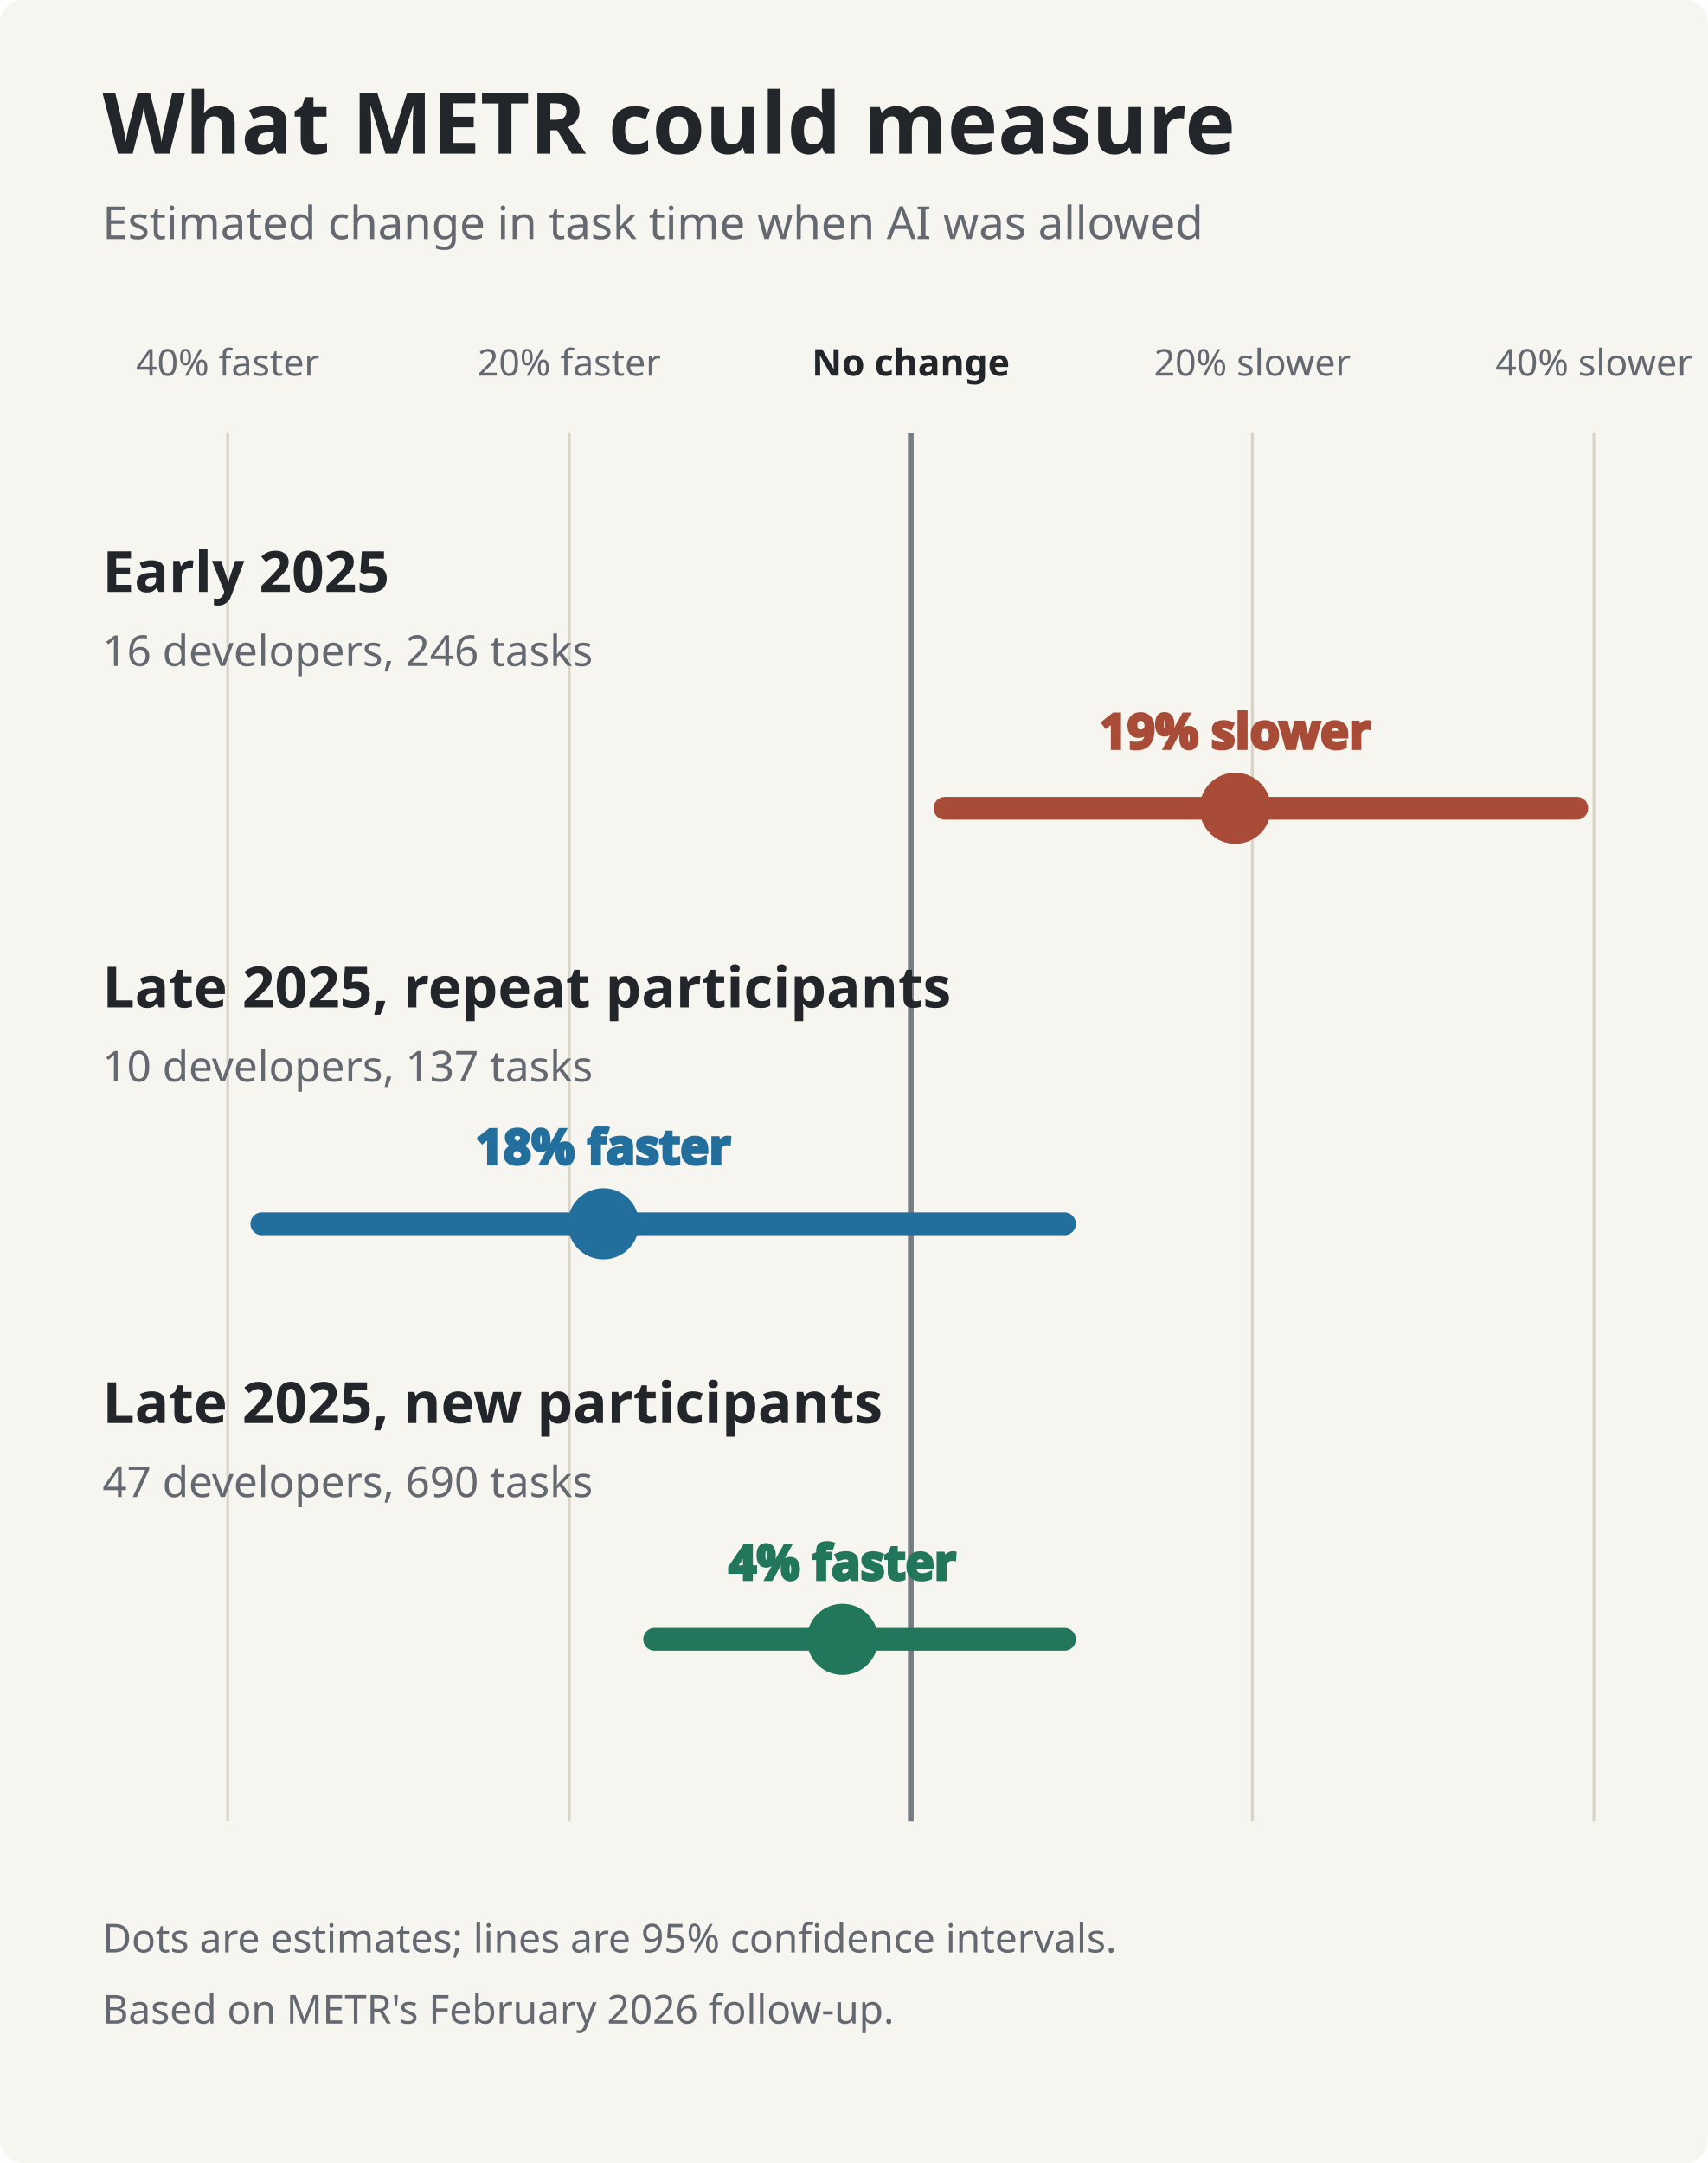
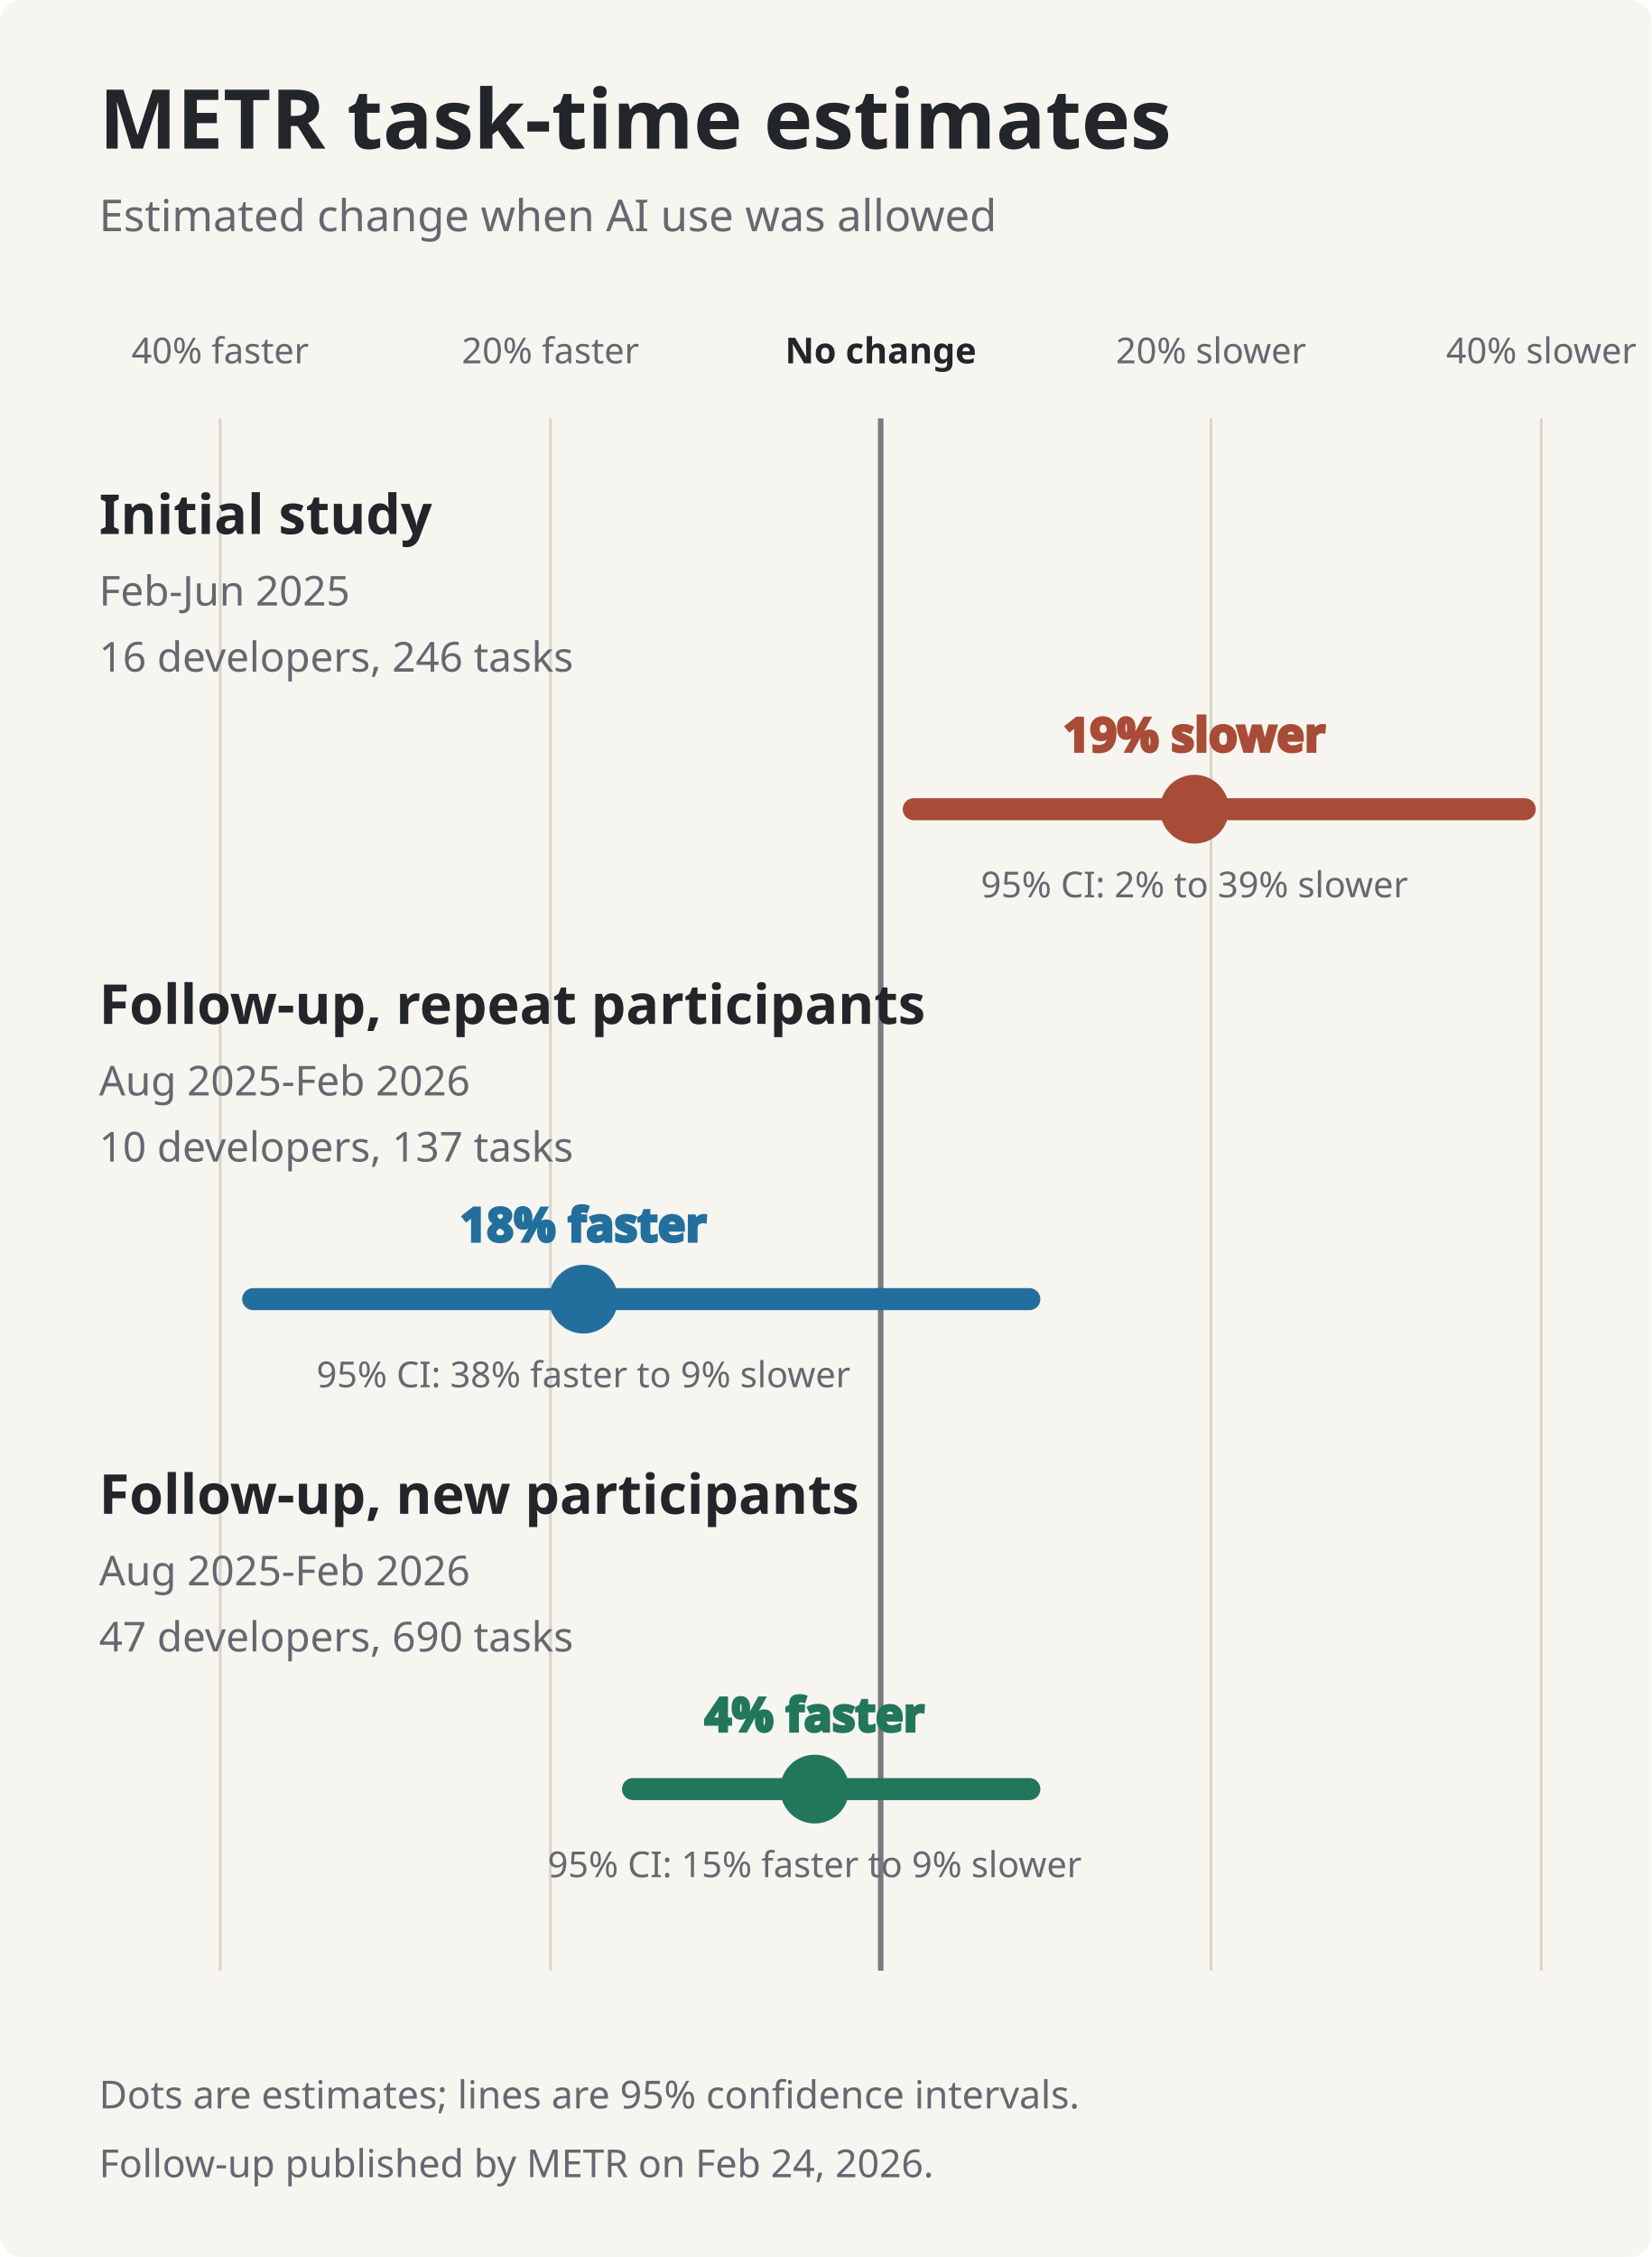
- <svg xmlns="http://www.w3.org/2000/svg" width="600" height="760" viewBox="0 0 600 760" role="img" aria-labelledby="title desc">
+ <svg xmlns="http://www.w3.org/2000/svg" width="600" height="820" viewBox="0 0 600 820" role="img" aria-labelledby="title desc">
  <style>
    .background { fill: #f7f5ef; }
    .ink { fill: #22252a; }
    .muted { fill: #646870; }
    .grid { stroke: #d8d4ca; }
    .baseline { stroke: #777b82; }
    .early { fill: #a84b37; stroke: #a84b37; }
    .repeat { fill: #226f9d; stroke: #226f9d; }
    .new { fill: #21765b; stroke: #21765b; }

    @media (prefers-color-scheme: dark) {
      .background { fill: #1b1d20; }
      .ink { fill: #f1f1ed; }
      .muted { fill: #b2b3b1; }
      .grid { stroke: #3e4145; }
      .baseline { stroke: #a5a7a8; }
      .early { fill: #e27a61; stroke: #e27a61; }
      .repeat { fill: #67acd4; stroke: #67acd4; }
      .new { fill: #60b493; stroke: #60b493; }
    }
  </style>
-   <rect class="background" width="600" height="760" rx="8" />
-   <text class="ink" x="36" y="54" font-family="system-ui, sans-serif" font-size="30" font-weight="650">What METR could measure</text>
-   <text class="muted" x="36" y="84" font-family="system-ui, sans-serif" font-size="16">Estimated change in task time when AI was allowed</text>
+   <rect class="background" width="600" height="820" rx="8" />
+   <text class="ink" x="36" y="54" font-family="system-ui, sans-serif" font-size="30" font-weight="650">METR task-time estimates</text>
+   <text class="muted" x="36" y="84" font-family="system-ui, sans-serif" font-size="16">Estimated change when AI use was allowed</text>
  <g font-family="system-ui, sans-serif" font-size="13" text-anchor="middle">
    <text class="muted" x="80" y="132">40% faster</text>
    <text class="muted" x="200" y="132">20% faster</text>
    <text class="ink" x="320" y="132" font-weight="650">No change</text>
    <text class="muted" x="440" y="132">20% slower</text>
    <text class="muted" x="560" y="132">40% slower</text>
  </g>
  <g stroke-width="1">
-     <line class="grid" x1="80" y1="152" x2="80" y2="640" />
-     <line class="grid" x1="200" y1="152" x2="200" y2="640" />
-     <line class="baseline" x1="320" y1="152" x2="320" y2="640" stroke-width="2" />
-     <line class="grid" x1="440" y1="152" x2="440" y2="640" />
-     <line class="grid" x1="560" y1="152" x2="560" y2="640" />
+     <line class="grid" x1="80" y1="152" x2="80" y2="716" />
+     <line class="grid" x1="200" y1="152" x2="200" y2="716" />
+     <line class="baseline" x1="320" y1="152" x2="320" y2="716" stroke-width="2" />
+     <line class="grid" x1="440" y1="152" x2="440" y2="716" />
+     <line class="grid" x1="560" y1="152" x2="560" y2="716" />
  </g>
  <g font-family="system-ui, sans-serif">
-     <text class="ink" x="36" y="208" font-size="20" font-weight="650">Early 2025</text>
-     <text class="muted" x="36" y="234" font-size="15">16 developers, 246 tasks</text>
-     <line class="early" x1="332" y1="284" x2="554" y2="284" stroke-width="8" stroke-linecap="round" />
-     <circle class="early" cx="434" cy="284" r="12" />
-     <text class="early" x="434" y="263" font-size="17" text-anchor="middle" font-weight="650">19% slower</text>
-     <text class="ink" x="36" y="354" font-size="20" font-weight="650">Late 2025, repeat participants</text>
-     <text class="muted" x="36" y="380" font-size="15">10 developers, 137 tasks</text>
-     <line class="repeat" x1="92" y1="430" x2="374" y2="430" stroke-width="8" stroke-linecap="round" />
-     <circle class="repeat" cx="212" cy="430" r="12" />
-     <text class="repeat" x="212" y="409" font-size="17" text-anchor="middle" font-weight="650">18% faster</text>
-     <text class="ink" x="36" y="500" font-size="20" font-weight="650">Late 2025, new participants</text>
-     <text class="muted" x="36" y="526" font-size="15">47 developers, 690 tasks</text>
-     <line class="new" x1="230" y1="576" x2="374" y2="576" stroke-width="8" stroke-linecap="round" />
-     <circle class="new" cx="296" cy="576" r="12" />
-     <text class="new" x="296" y="555" font-size="17" text-anchor="middle" font-weight="650">4% faster</text>
+     <text class="ink" x="36" y="194" font-size="20" font-weight="650">Initial study</text>
+     <text class="muted" x="36" y="220" font-size="15">Feb-Jun 2025</text>
+     <text class="muted" x="36" y="244" font-size="15">16 developers, 246 tasks</text>
+     <line class="early" x1="332" y1="294" x2="554" y2="294" stroke-width="8" stroke-linecap="round" />
+     <circle class="early" cx="434" cy="294" r="12" />
+     <text class="early" x="434" y="273" font-size="17" text-anchor="middle" font-weight="650">19% slower</text>
+     <text class="muted" x="434" y="326" font-size="13" text-anchor="middle">95% CI: 2% to 39% slower</text>
+     <text class="ink" x="36" y="372" font-size="20" font-weight="650">Follow-up, repeat participants</text>
+     <text class="muted" x="36" y="398" font-size="15">Aug 2025-Feb 2026</text>
+     <text class="muted" x="36" y="422" font-size="15">10 developers, 137 tasks</text>
+     <line class="repeat" x1="92" y1="472" x2="374" y2="472" stroke-width="8" stroke-linecap="round" />
+     <circle class="repeat" cx="212" cy="472" r="12" />
+     <text class="repeat" x="212" y="451" font-size="17" text-anchor="middle" font-weight="650">18% faster</text>
+     <text class="muted" x="212" y="504" font-size="13" text-anchor="middle">95% CI: 38% faster to 9% slower</text>
+     <text class="ink" x="36" y="550" font-size="20" font-weight="650">Follow-up, new participants</text>
+     <text class="muted" x="36" y="576" font-size="15">Aug 2025-Feb 2026</text>
+     <text class="muted" x="36" y="600" font-size="15">47 developers, 690 tasks</text>
+     <line class="new" x1="230" y1="650" x2="374" y2="650" stroke-width="8" stroke-linecap="round" />
+     <circle class="new" cx="296" cy="650" r="12" />
+     <text class="new" x="296" y="629" font-size="17" text-anchor="middle" font-weight="650">4% faster</text>
+     <text class="muted" x="296" y="682" font-size="13" text-anchor="middle">95% CI: 15% faster to 9% slower</text>
  </g>
  <g class="muted" font-family="system-ui, sans-serif" font-size="14">
-     <text x="36" y="686">Dots are estimates; lines are 95% confidence intervals.</text>
-     <text x="36" y="711">Based on METR's February 2026 follow-up.</text>
+     <text x="36" y="766">Dots are estimates; lines are 95% confidence intervals.</text>
+     <text x="36" y="791">Follow-up published by METR on Feb 24, 2026.</text>
  </g>
</svg>
